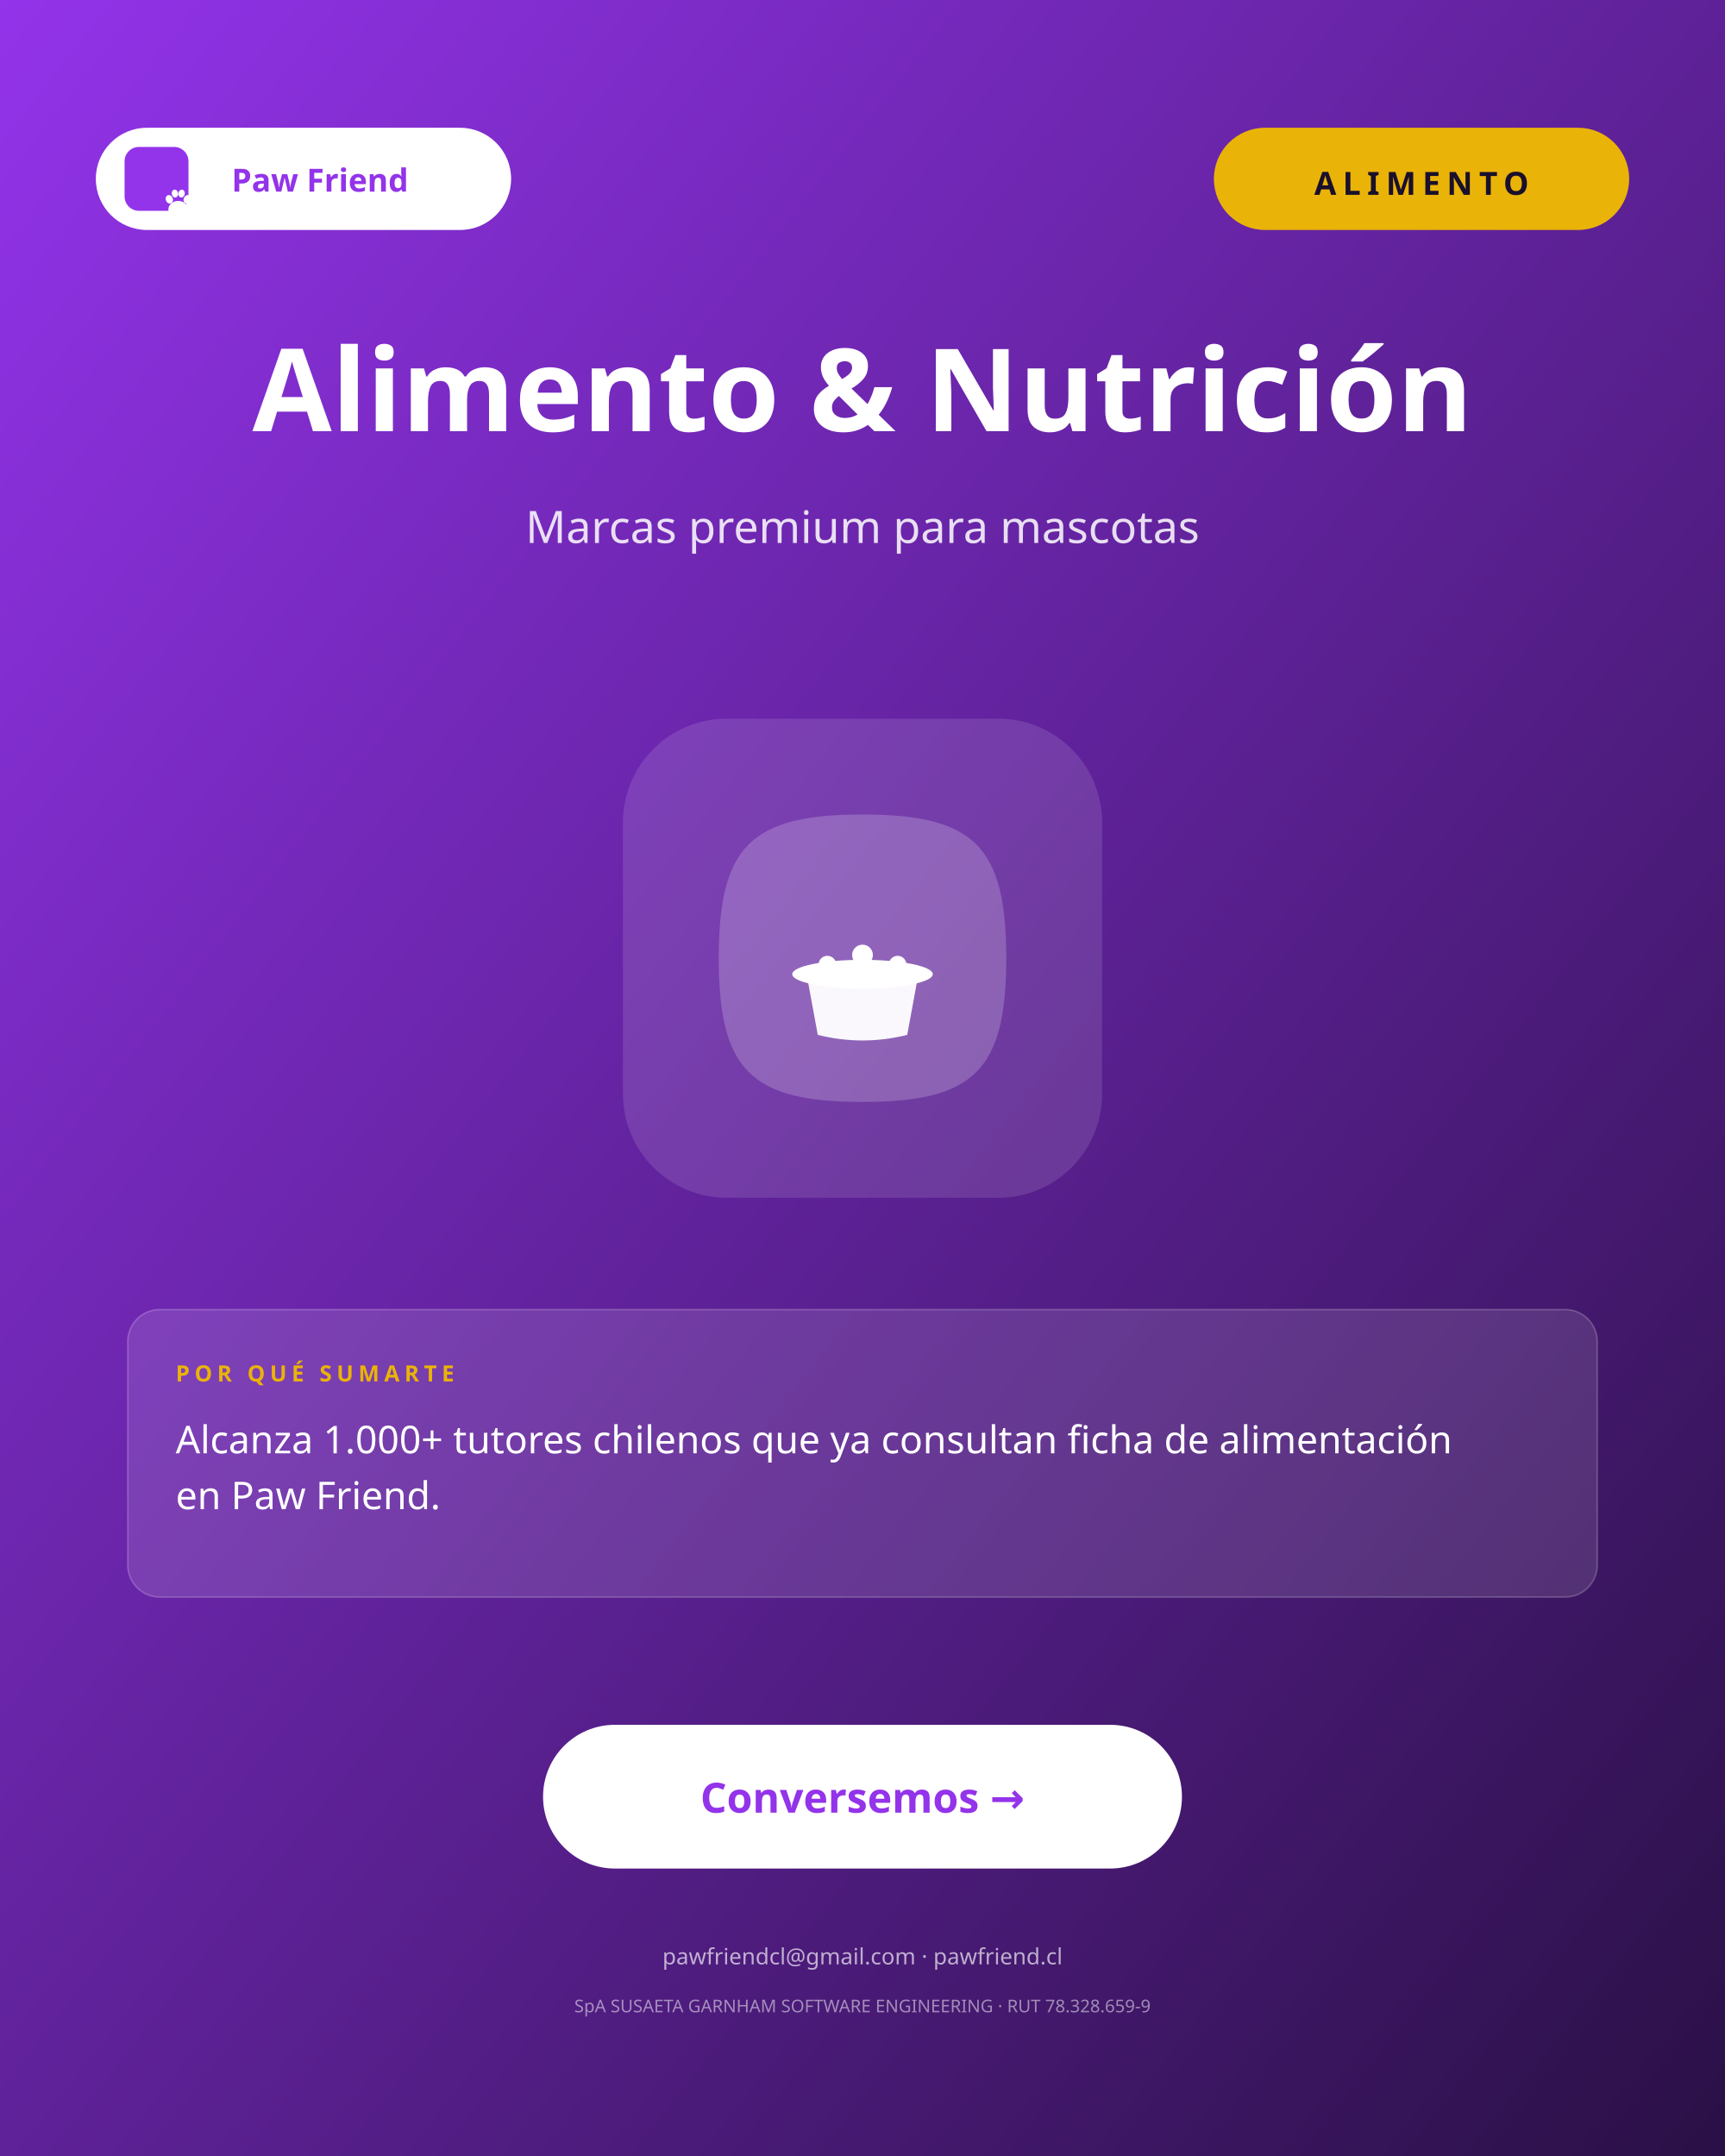
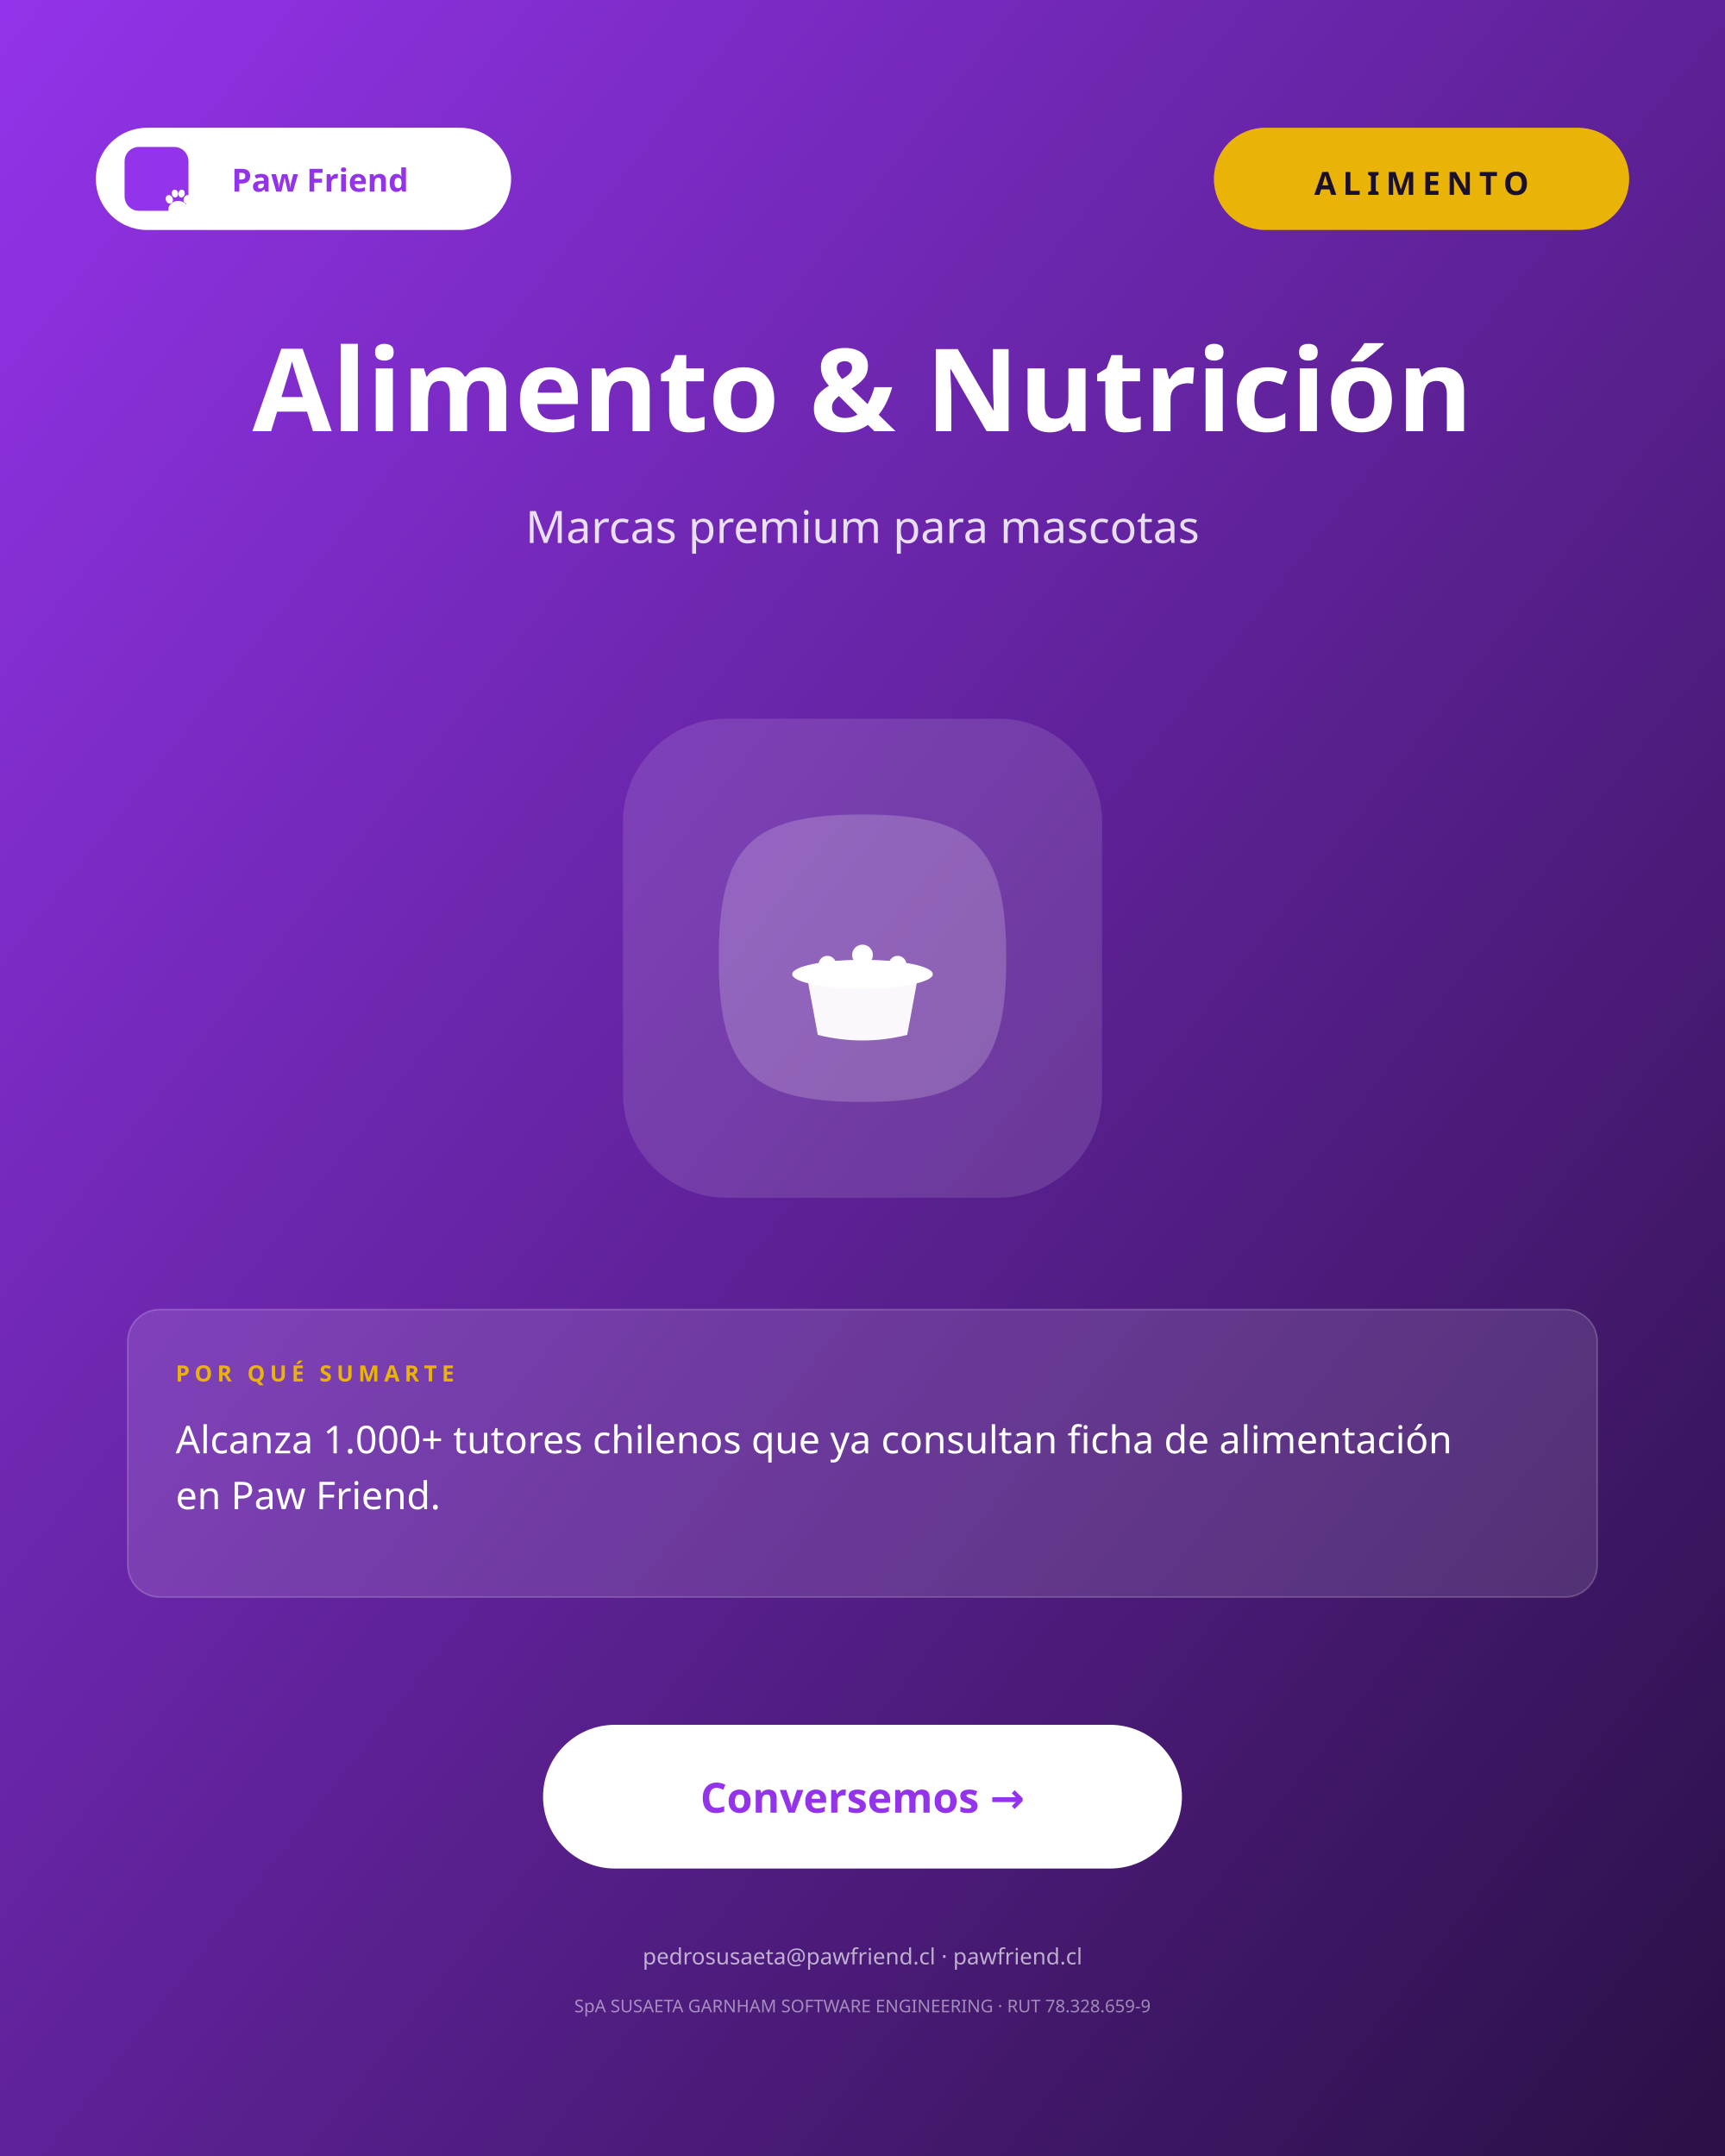
<svg xmlns="http://www.w3.org/2000/svg" viewBox="0 0 1080 1350" role="img" aria-label="Paw Friend Partner Kit · Alimento &amp; Nutrición" width="1080" height="1350">
  <defs>
    <linearGradient id="prt2-alimento" x1="0%" y1="0%" x2="100%" y2="100%">
      <stop offset="0%" stop-color="#9333ea" stop-opacity="1" />
      <stop offset="100%" stop-color="#2a1046" stop-opacity="1" />
    </linearGradient>
  </defs>
  <rect width="1080" height="1350" fill="url(#prt2-alimento)" />
  <rect x="60" y="80" width="260" height="64" rx="32" fill="#ffffff" />
  <g transform="translate(98, 112)">
    <rect x="-20" y="-20" width="40" height="40" rx="9" fill="#9333ea" />
    <g transform="translate(0, 2) scale(0.04)">
      <ellipse cx="340" cy="430" rx="155" ry="135" fill="#ffffff" />
      <ellipse cx="200" cy="270" rx="55" ry="68" transform="rotate(-22 200 270)" fill="#ffffff" />
      <ellipse cx="288" cy="180" rx="50" ry="62" transform="rotate(-10 288 180)" fill="#ffffff" />
      <ellipse cx="392" cy="180" rx="50" ry="62" transform="rotate(10 392 180)" fill="#ffffff" />
      <ellipse cx="480" cy="270" rx="55" ry="68" transform="rotate(22 480 270)" fill="#ffffff" />
    </g>
  </g>
  <text x="145" y="120" font-family="'Plus Jakarta Sans', sans-serif" font-weight="800" font-size="20" fill="#9333ea">Paw Friend</text>
  <rect x="760" y="80" width="260" height="64" rx="32" fill="#eab308" />
  <text x="890" y="122" text-anchor="middle" font-family="'Plus Jakarta Sans', sans-serif" font-weight="800" font-size="20" letter-spacing="4" fill="#1a102b">ALIMENTO</text>
  <text x="540" y="270" text-anchor="middle" font-family="Fredoka, sans-serif" font-weight="600" font-size="72" fill="#ffffff">Alimento &amp; Nutrición</text>
  <text x="540" y="340" text-anchor="middle" font-family="'Plus Jakarta Sans', sans-serif" font-weight="500" font-size="28" fill="#ffffff" fill-opacity="0.85">Marcas premium para mascotas</text>
  <g transform="translate(390, 450)">
    <rect x="0" y="0" width="300" height="300" rx="65" fill="#ffffff" fill-opacity="0.12" />
    <g transform="translate(50, 50) scale(1.0)">
      <path d="M 100 10 C 170 10, 190 30, 190 100 C 190 170, 170 190, 100 190 C 30 190, 10 170, 10 100 C 10 30, 30 10, 100 10 Z" fill="#ffffff" fill-opacity="0.2" />
      <path d="M 65 110 L 135 110 L 128 148 Q 100 155 72 148 Z" fill="#ffffff" opacity="0.95" />
      <ellipse cx="100" cy="110" rx="44" ry="9" fill="#ffffff" />
      <circle cx="78" cy="104" r="5.5" fill="#ffffff" />
      <circle cx="100" cy="98" r="6.5" fill="#ffffff" />
      <circle cx="122" cy="104" r="5.5" fill="#ffffff" />
    </g>
  </g>
  <rect x="80" y="820" width="920" height="180" rx="20" fill="#ffffff" fill-opacity="0.12" stroke="#ffffff" stroke-opacity="0.2" />
  <text x="110" y="865" font-family="'Plus Jakarta Sans', sans-serif" font-weight="800" font-size="14" letter-spacing="3" fill="#eab308">POR QUÉ SUMARTE</text>
  <text x="110" y="910" font-family="Fredoka, sans-serif" font-weight="500" font-size="24" fill="#ffffff">Alcanza 1.000+ tutores chilenos que ya consultan ficha de alimentación</text>
  <text x="110" y="945" font-family="Fredoka, sans-serif" font-weight="500" font-size="24" fill="#ffffff"> en Paw Friend.</text>
  <rect x="340" y="1080" width="400" height="90" rx="45" fill="#ffffff" />
  <text x="540" y="1135" text-anchor="middle" font-family="'Plus Jakarta Sans', sans-serif" font-weight="800" font-size="26" fill="#9333ea">Conversemos →</text>
-   <text x="540" y="1230" text-anchor="middle" font-family="'Plus Jakarta Sans', sans-serif" font-weight="500" font-size="14" fill="#ffffff" fill-opacity="0.65">pawfriendcl@gmail.com · pawfriend.cl</text>
+   <text x="540" y="1230" text-anchor="middle" font-family="'Plus Jakarta Sans', sans-serif" font-weight="500" font-size="14" fill="#ffffff" fill-opacity="0.65">pedrosusaeta@pawfriend.cl · pawfriend.cl</text>
  <text x="540" y="1260" text-anchor="middle" font-family="'Plus Jakarta Sans', sans-serif" font-weight="500" font-size="11" fill="#ffffff" fill-opacity="0.5">SpA SUSAETA GARNHAM SOFTWARE ENGINEERING · RUT 78.328.659-9</text>
</svg>
